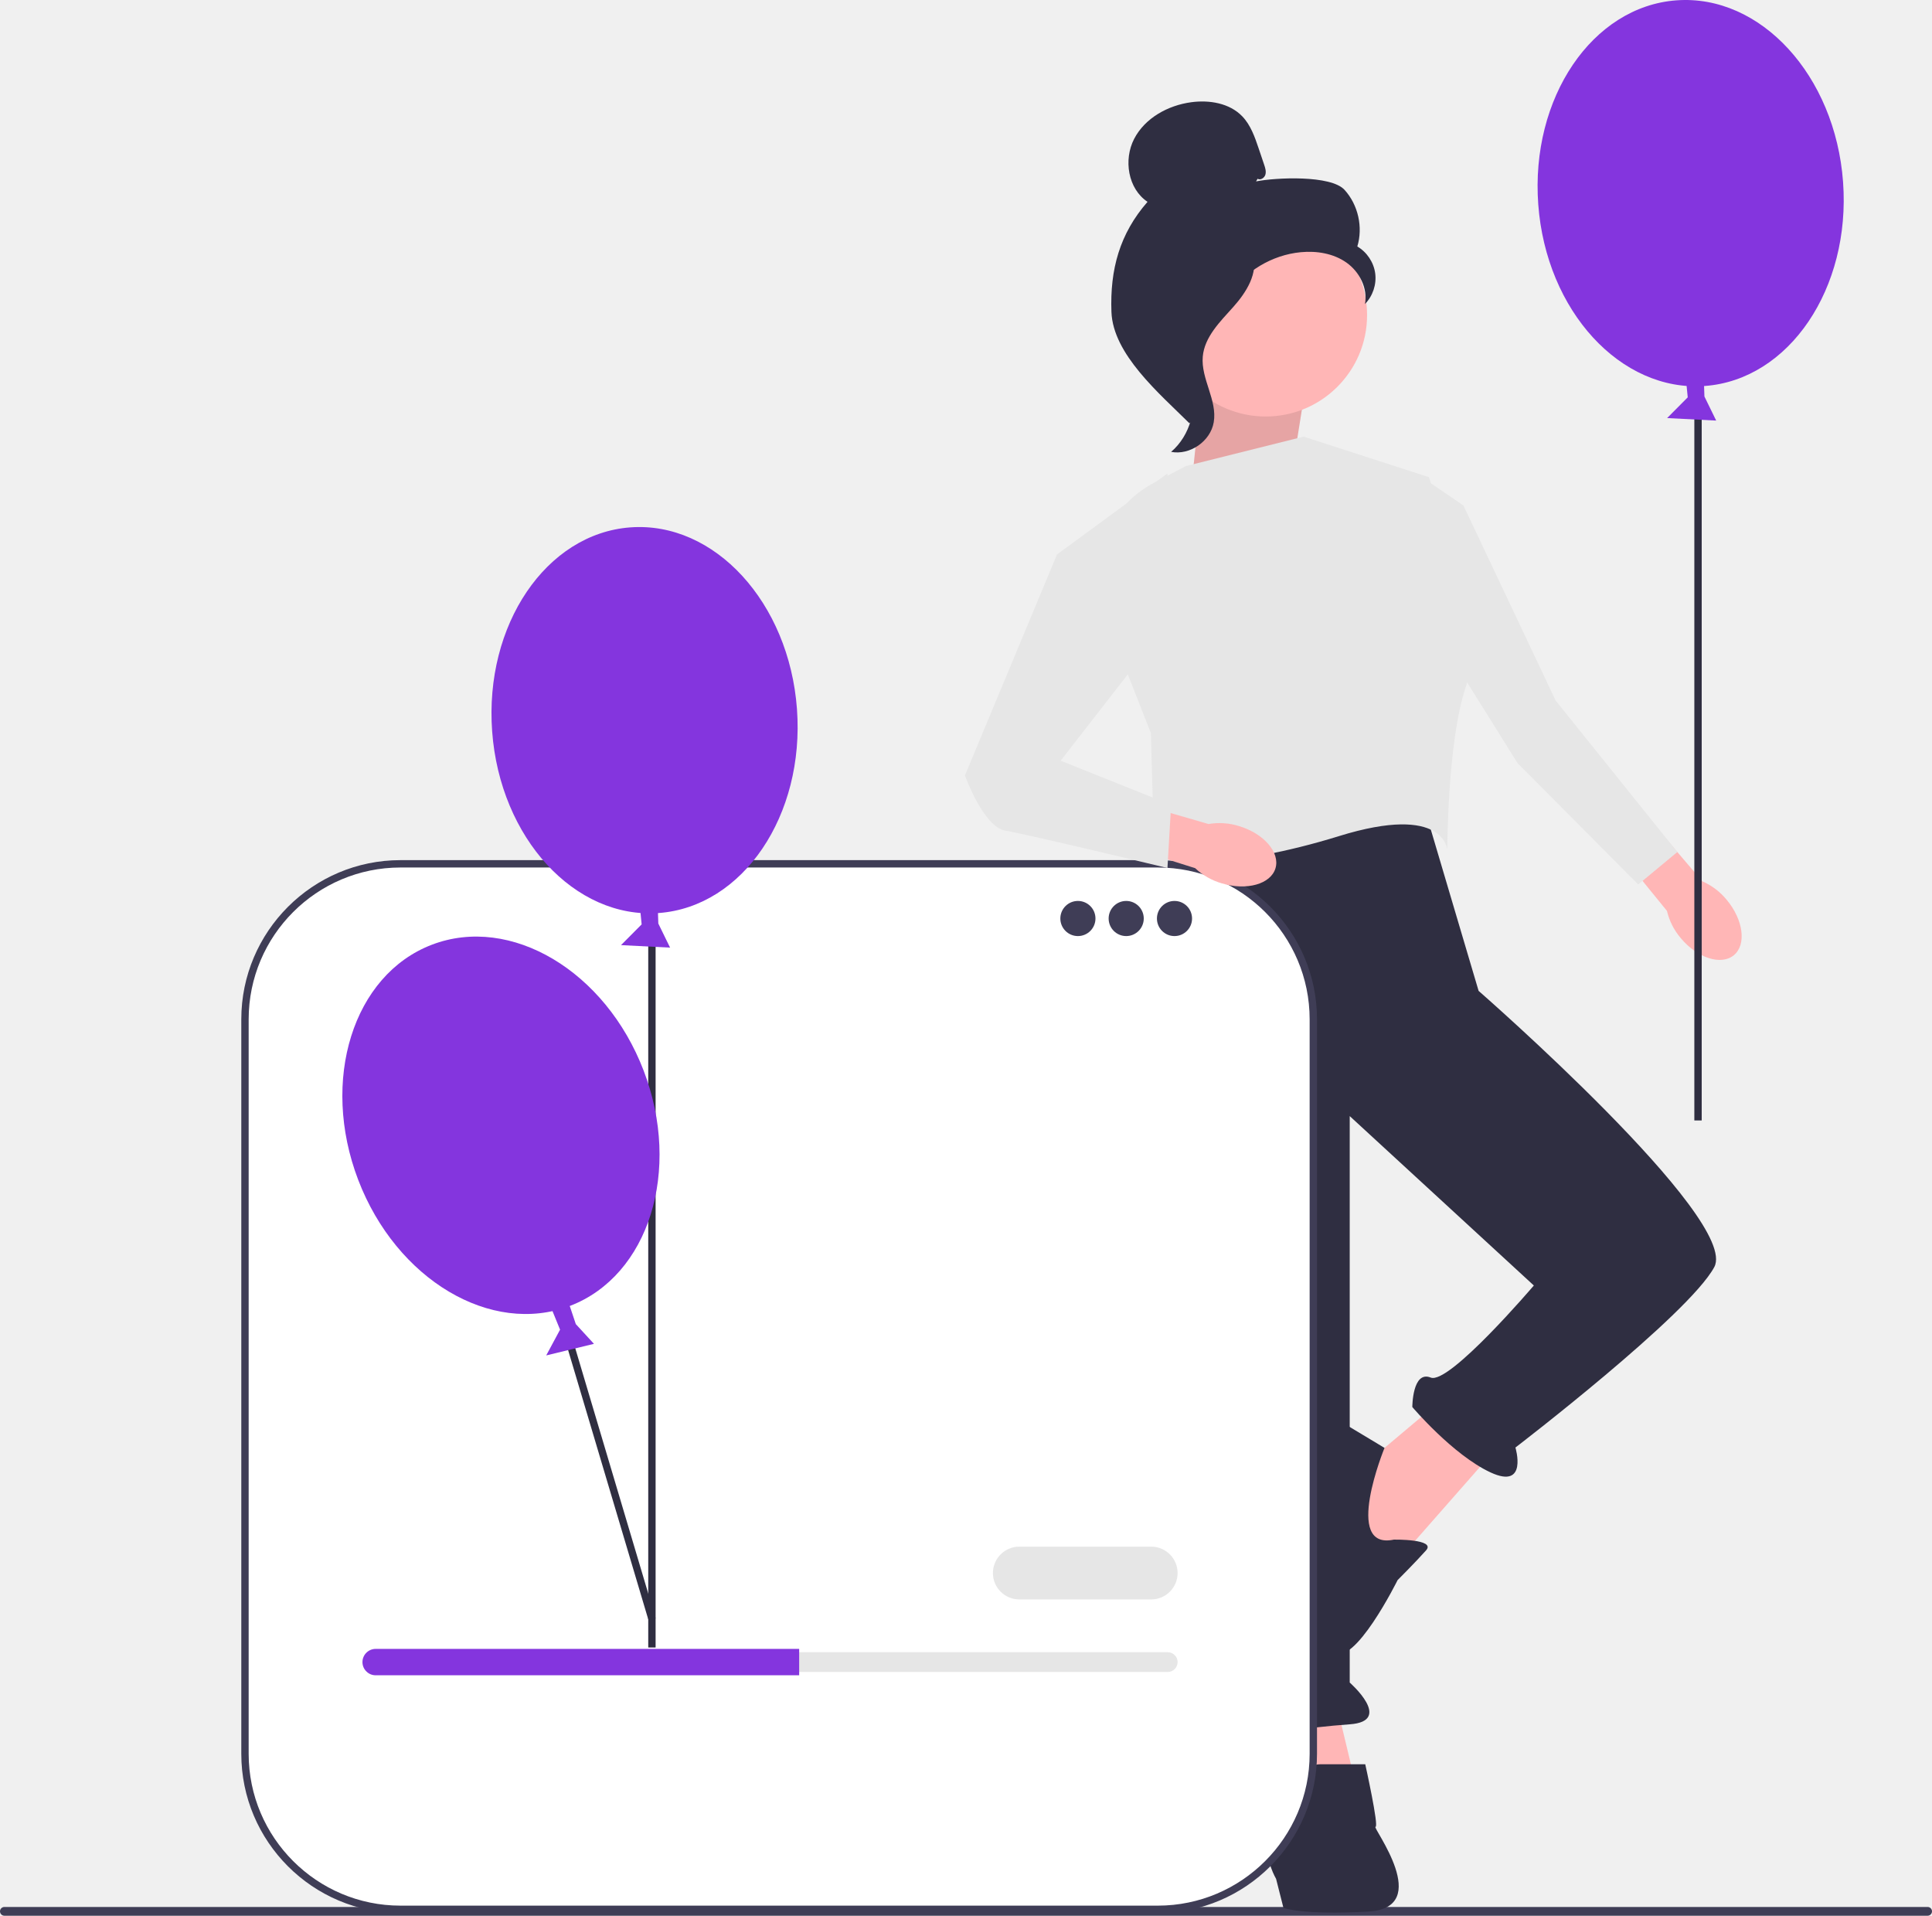
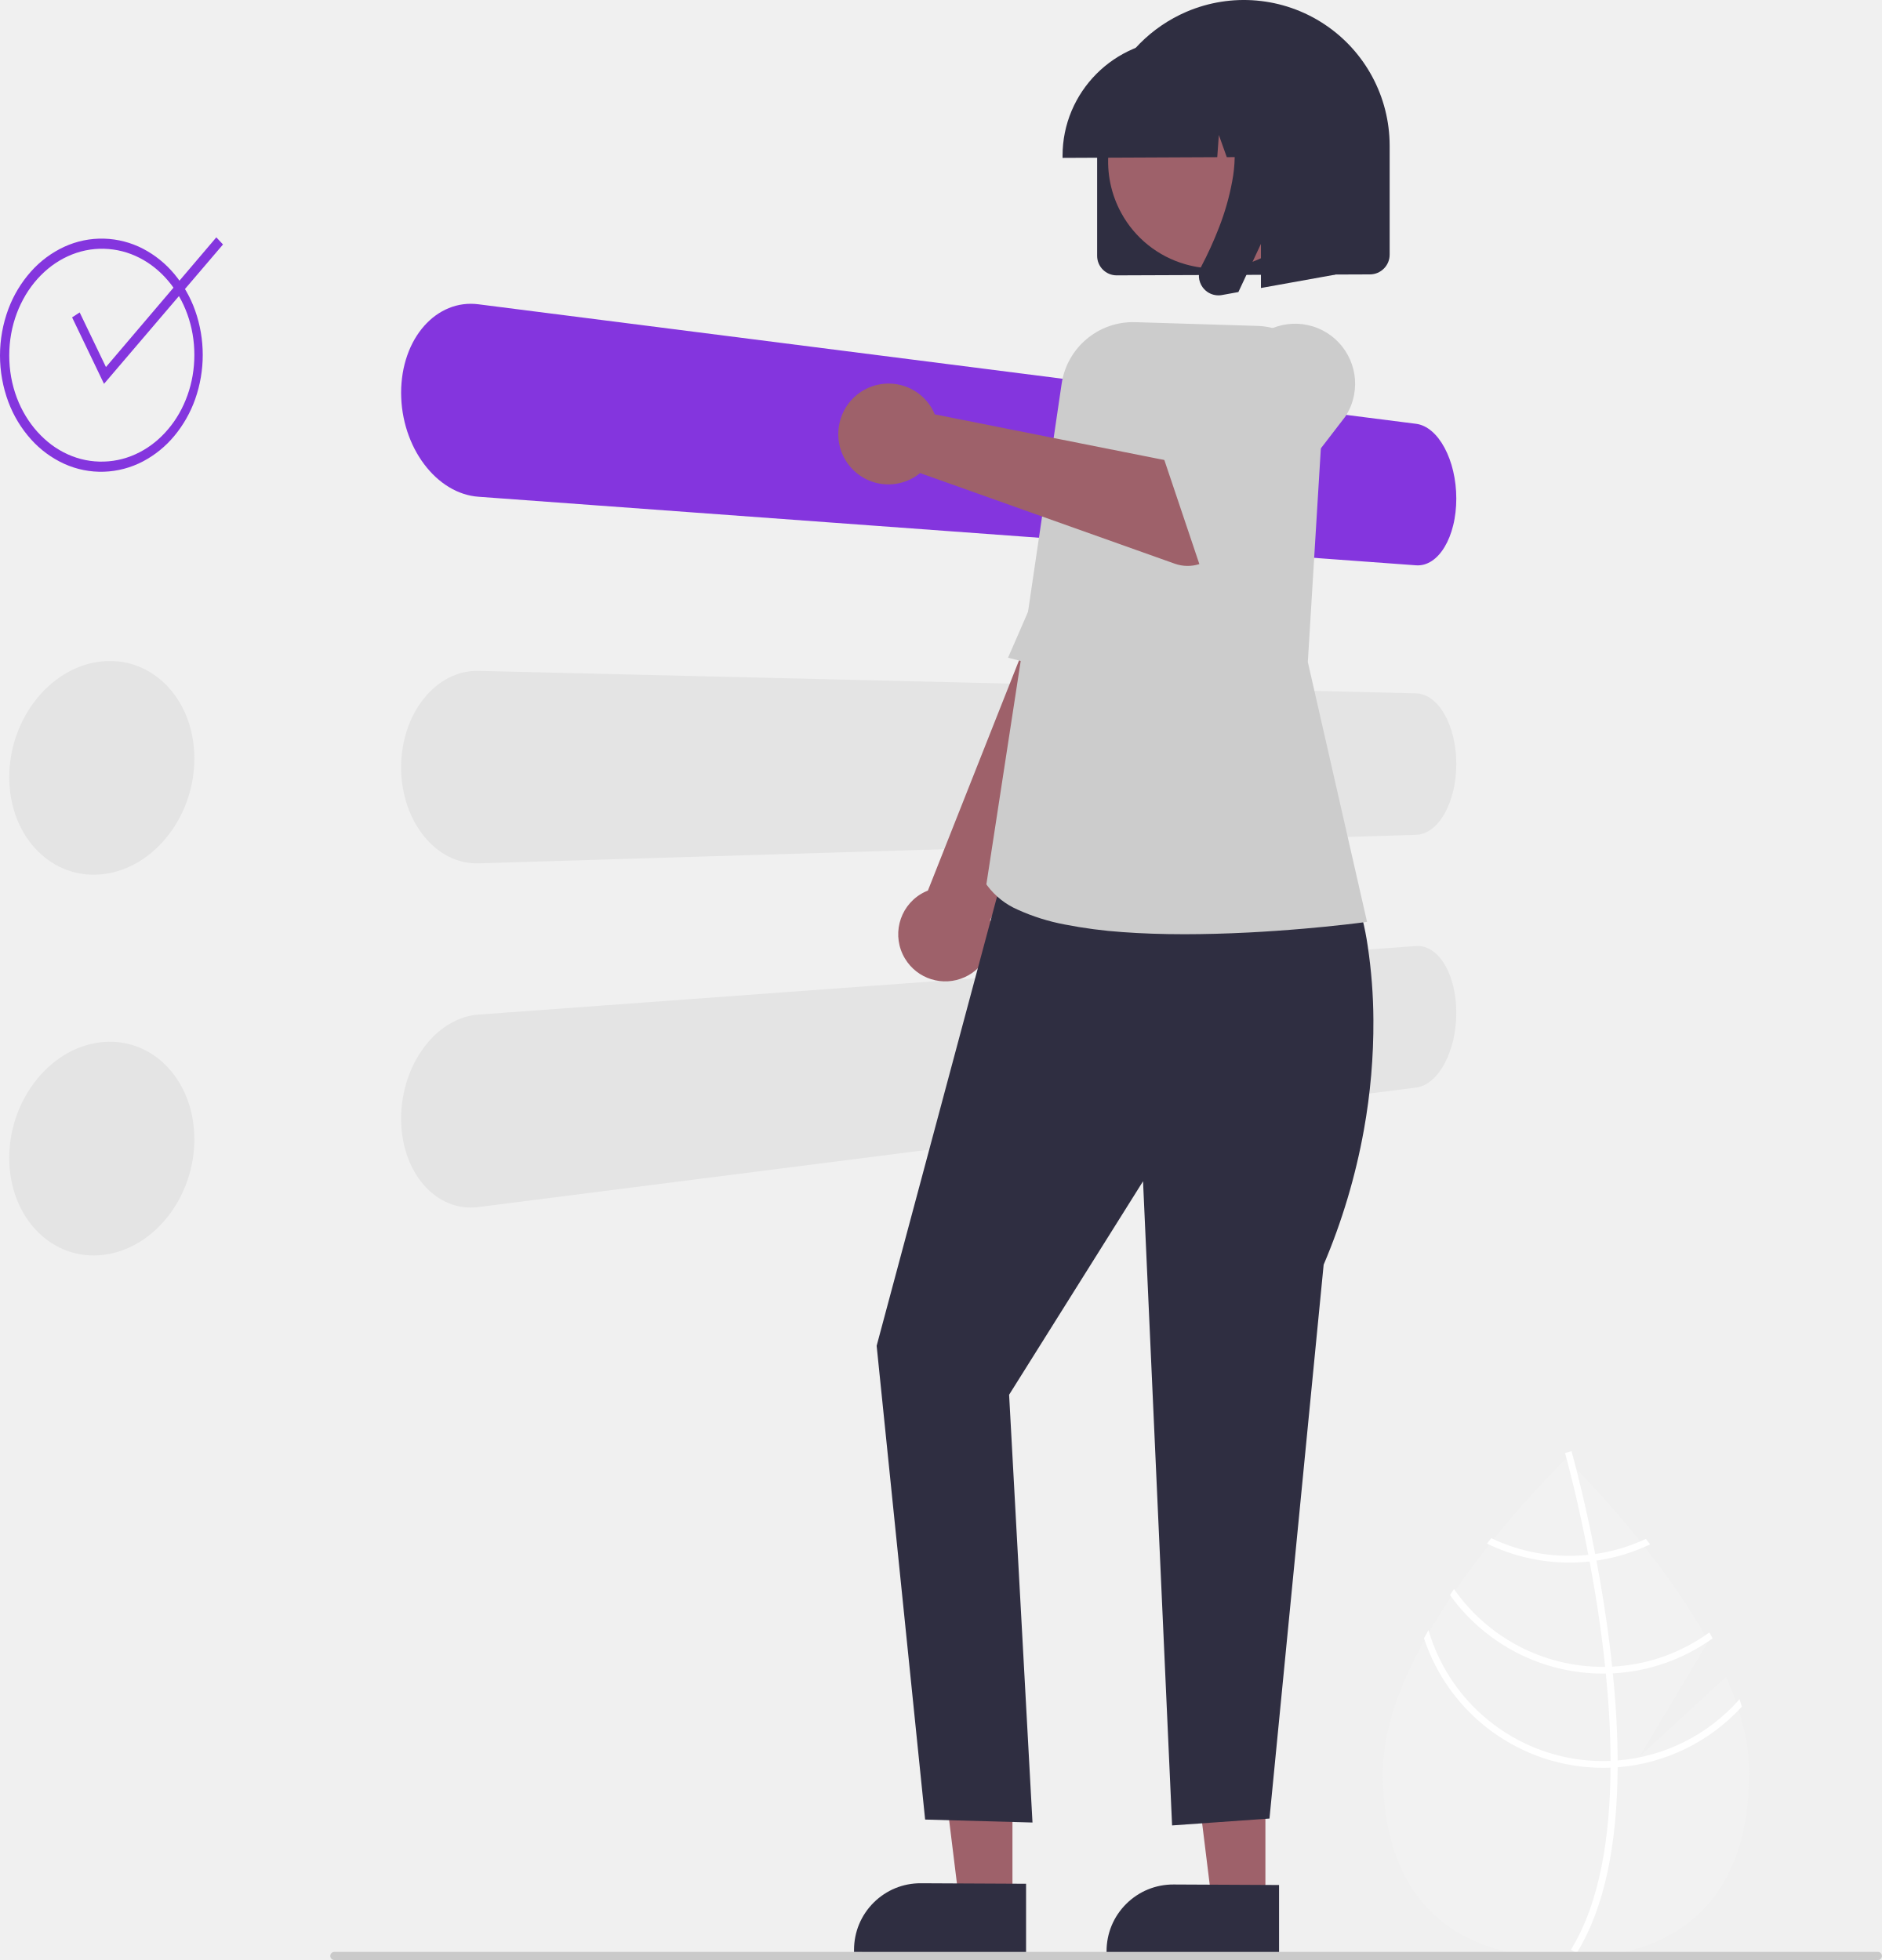
- <svg xmlns="http://www.w3.org/2000/svg" width="524.67" height="520.188" viewBox="0 0 524.67 520.188">
-   <path d="M524.67,518.998c0,.66-.53,1.19-1.19,1.19H1.19c-.66,0-1.19-.53-1.19-1.19s.53-1.19,1.19-1.19H523.48c.66,0,1.19,.53,1.19,1.19Z" fill="#3f3d56" />
-   <polygon points="362.542 461.059 368.542 486.059 350.542 491.059 346.542 464.059 362.542 461.059" fill="#ffb6b6" />
-   <polygon points="391.542 380.059 372.542 396.059 360.542 415.059 377.542 426.059 406.542 393.059 391.542 380.059" fill="#ffb6b6" />
-   <path d="M385.542,215.059l16,54s71,62,64,75c-7,13-54,49-54,49,0,0,3.488,11.512-6.756,6.756-10.244-4.756-21.244-17.756-21.244-17.756,0,0,0-10,5-8,5,2,28-25,28-25l-50-46v153.815s12,10.492,0,11.339c-12,.846-23,2.846-23,2.846,0,0-14-5-9-10l-15-82-11-100,8-52,69-12Z" fill="#2f2e41" />
-   <path d="M353.542,483.059s1-4,5-4h12.217s3.783,17,2.783,17,16,22-2,23c-18,1-23-1-23-1l-2-7.894s-3-5.106-2-9.106,9-18,9-18Z" fill="#2f2e41" />
-   <path d="M378.542,418.059s11.486-.181,8.743,2.909c-2.743,3.091-7.743,8.091-7.743,8.091,0,0-11.894,24-17.447,19.5-5.553-4.5-14.553-54.5-11.553-60.5s7-6,7-6l18.449,11.096s-11.449,27.904,2.551,24.904Z" fill="#2f2e41" />
-   <polygon points="350.542 130.059 354.542 105.059 327.542 94.059 323.542 132.059 350.542 130.059" fill="#ffb6b6" />
-   <polygon points="350.542 130.059 354.542 105.059 327.542 94.059 323.542 132.059 350.542 130.059" opacity=".1" />
-   <path d="M322.042,126.559l32-8,34,11s15,42,10,57c-5,15-5,44.299-5,44.299,0,0-.5-12.799-29.5-3.799-29,9-50,8-50,8l-1-36-12.562-31.977c-5.369-13.668,.418-29.186,13.426-35.999l8.636-4.524Z" fill="#e6e6e6" />
-   <g>
-     <path id="uuid-1b03a630-7e31-41b5-b302-96493ff31189-117" d="M468.936,244.361c4.515,5.41,5.384,12.124,1.941,14.997-3.443,2.873-9.894,.816-14.41-4.596-1.834-2.137-3.129-4.682-3.777-7.423l-18.842-23.162,9.178-7.428,19.281,22.565c2.581,1.128,4.854,2.859,6.629,5.046Z" fill="#ffb6b6" />
-     <polygon points="386.589 129.878 380.031 155.854 412.128 207.233 444.894 240.164 455.514 231.353 422.469 190.237 397.421 137.259 386.589 129.878" fill="#e6e6e6" />
+ <svg xmlns="http://www.w3.org/2000/svg" data-name="Layer 1" width="559.174" height="582.5" viewBox="0 0 559.174 582.5">
+   <path d="M833.267,657.097l-25.613,23.58,20.355-34.155c-16.037-29.082-42.266-54.216-42.266-54.216s-54.415,52.134-54.415,93.115,24.362,55.29,54.415,55.29c30.052,0,54.415-14.309,54.415-55.29C840.158,676.299,837.458,666.626,833.267,657.097Z" transform="translate(-320.4128 -158.75)" fill="#f2f2f2" />
+   <path d="M801.066,681.954v2.02c-.12,23.48-4.08,41.8-11.85,54.7-.11.19-.23.37-.34.56l-.87-.53-.83-.52c8.62-13.93,11.67-33.62,11.78-54.1.01-.66.02-1.33.01-2-.03-8.67-.56-17.44-1.41-25.96-.06-.66-.13-1.33-.2-2-1.18-11.24-2.88-21.98-4.62-31.31-.12-.66-.25-1.32-.38-1.97-3.01-15.78-6.08-27.21-6.78-29.74-.08-.31-.13-.48-.14-.52l.95-.27.01-.01.96-.27c.01.04.18.61.46,1.67,1.07,3.96,3.85,14.71,6.58,28.89.12.64.25,1.3.37,1.96,1.42,7.57,2.81,16.03,3.91,24.91q.42,3.345.75,6.6c.08.67.15,1.34.21,2Q801.016,669.879,801.066,681.954Z" transform="translate(-320.4128 -158.75)" fill="#fff" />
+   <path d="M794.396,620.594c-.67.09-1.35.18-2.04.25a55.167,55.167,0,0,1-5.64.29,53.664,53.664,0,0,1-23.2-5.24c-.42.53-.84,1.06-1.27,1.6a55.651,55.651,0,0,0,24.47,5.64,57.08,57.08,0,0,0,6.02-.32c.68-.07,1.36-.16,2.03-.26a55.182,55.182,0,0,0,15.95-4.83q-.645-.825-1.26-1.62A53.48,53.48,0,0,1,794.396,620.594Z" transform="translate(-320.4128 -158.75)" fill="#fff" />
+   <path d="M799.426,654.064q-1.035.06-2.07.06c-.21.01-.43.01-.64.01a53.948,53.948,0,0,1-44.28-23.13c-.4.59-.8,1.18-1.19,1.78a55.952,55.952,0,0,0,45.47,23.35c.28,0,.56,0,.84-.01.7-.01,1.39-.03,2.08-.06a55.656,55.656,0,0,0,29.65-10.4c-.32-.59-.64-1.18-.97-1.77A53.578,53.578,0,0,1,799.426,654.064Z" transform="translate(-320.4128 -158.75)" fill="#fff" />
+   <path d="M801.066,681.954c-.7.06-1.4.1-2.1.13-.75.03-1.5.05-2.25.05a54.094,54.094,0,0,1-51.86-38.92c-.45.81-.9,1.61-1.33,2.42a56.075,56.075,0,0,0,53.19,38.5c.75,0,1.5-.01,2.24-.05.71-.02,1.41-.06,2.11-.11a55.911,55.911,0,0,0,36.9-18.01c-.21-.74-.45-1.47-.69-2.21A53.92,53.92,0,0,1,801.066,681.954Z" transform="translate(-320.4128 -158.75)" fill="#fff" />
+   <path id="f3dd3be3-e3f2-4729-8854-c6cb5bd65852-305" data-name="Rectangle 1 - Outline" d="M741.16,284.699,462.571,249.181a18.086,18.086,0,0,0-2.263-.147,17.258,17.258,0,0,0-2.231.141,17.065,17.065,0,0,0-2.19.429,17.498,17.498,0,0,0-2.14.722,18.222,18.222,0,0,0-1.992.963,18.957,18.957,0,0,0-1.889,1.204,20.222,20.222,0,0,0-1.777,1.451,22.086,22.086,0,0,0-1.659,1.685,23.762,23.762,0,0,0-1.512,1.904q-.714,1.003-1.34,2.086-.626,1.087-1.162,2.261t-.977,2.427q-.457,1.295-.802,2.648t-.575,2.753q-.226,1.399-.347,2.843t-.12,2.924q.005,1.478.12,2.947t.347,2.913q.234,1.451.578,2.872t.802,2.811q.442,1.342.977,2.623.536,1.282,1.162,2.494t1.34,2.355q.713,1.147,1.512,2.208t1.659,2.023q.859.957,1.777,1.806t1.889,1.585a23.625,23.625,0,0,0,1.992,1.358,21.765,21.765,0,0,0,2.14,1.147,20.075,20.075,0,0,0,2.19.868,18.974,18.974,0,0,0,2.231.589,18.476,18.476,0,0,0,2.263.307L741.162,326.758a7.056,7.056,0,0,0,2.407-.241,7.552,7.552,0,0,0,1.162-.429,8.599,8.599,0,0,0,1.128-.632,10.035,10.035,0,0,0,1.042-.794,11.676,11.676,0,0,0,.982-.963,13.852,13.852,0,0,0,.918-1.127q.444-.604.853-1.288t.774-1.426q.365-.743.683-1.543.319-.799.59-1.654t.494-1.76q.235-.937.404-1.907t.29-1.969q.117-.999.175-2.025t.058-2.074q-.004-1.047-.058-2.085t-.175-2.06q-.117-1.022-.29-2.027t-.404-1.989q-.223-.951-.494-1.859-.268-.896-.59-1.765t-.683-1.685q-.364-.815-.774-1.582t-.853-1.459q-.443-.692-.918-1.312t-.982-1.16a13.498,13.498,0,0,0-1.042-1.004,11.325,11.325,0,0,0-1.128-.858,9.502,9.502,0,0,0-1.162-.662,8.275,8.275,0,0,0-1.192-.462,7.597,7.597,0,0,0-1.218-.259" transform="translate(-320.4128 -158.75)" fill="#8435de" />
+   <path id="f1003c66-3f14-4be1-907c-7cdab0d8529f-306" data-name="Rectangle 3 - Outline" d="M741.16,364.805,462.571,358.132a17.909,17.909,0,0,0-4.494.459,18.344,18.344,0,0,0-2.19.656,19.418,19.418,0,0,0-2.14.939,20.721,20.721,0,0,0-1.992,1.165,21.902,21.902,0,0,0-1.889,1.402,23.579,23.579,0,0,0-1.777,1.635q-.861.876-1.659,1.863-.798.989-1.512,2.062-.714,1.073-1.34,2.225t-1.162,2.381q-.536,1.229-.977,2.528-.457,1.345-.802,2.733t-.575,2.812q-.226,1.424-.347,2.881t-.12,2.936q.005,1.479.12,2.935t.347,2.878q.234,1.416.578,2.801t.802,2.728q.442,1.302.977,2.528t1.162,2.374q.626,1.148,1.34,2.216.713,1.064,1.512,2.046t1.659,1.853a23.351,23.351,0,0,0,1.777,1.624,21.709,21.709,0,0,0,1.889,1.39,20.544,20.544,0,0,0,1.992,1.152,19.277,19.277,0,0,0,2.14.926,18.248,18.248,0,0,0,2.19.642,17.817,17.817,0,0,0,2.231.361,18.005,18.005,0,0,0,2.263.073l278.586-8.476a7.253,7.253,0,0,0,1.218-.141,7.574,7.574,0,0,0,1.192-.345,8.437,8.437,0,0,0,1.162-.549,9.871,9.871,0,0,0,1.128-.749,11.676,11.676,0,0,0,1.042-.903,13.635,13.635,0,0,0,.982-1.064q.474-.568.918-1.222t.853-1.376q.409-.727.774-1.507t.683-1.613q.319-.846.59-1.723t.494-1.806q.235-.951.404-1.939t.29-1.999q.117-1.015.175-2.046t.058-2.08q-.004-1.039-.058-2.075t-.175-2.046q-.117-1.014-.29-1.997t-.404-1.946q-.224-.929-.495-1.81t-.589-1.712q-.317-.831-.681-1.609t-.774-1.501q-.41-.723-.853-1.372t-.918-1.217a13.505,13.505,0,0,0-.982-1.058,11.566,11.566,0,0,0-1.042-.896,9.784,9.784,0,0,0-1.128-.742,8.372,8.372,0,0,0-1.163-.539,7.536,7.536,0,0,0-1.192-.338,7.237,7.237,0,0,0-1.218-.132" transform="translate(-320.4128 -158.75)" fill="#e4e4e4" />
+   <path id="e5b3fa8a-e15d-46b1-859f-01f7147e98c8-307" data-name="Rectangle 4 - Outline" d="M741.16,439.903,462.571,460.278a18.476,18.476,0,0,0-2.263.307,18.974,18.974,0,0,0-2.231.589,20.076,20.076,0,0,0-2.19.868,21.771,21.771,0,0,0-2.14,1.147,23.63,23.63,0,0,0-1.992,1.358q-.973.743-1.889,1.585-.916.846-1.777,1.806t-1.659,2.024q-.798,1.068-1.512,2.21-.714,1.142-1.34,2.355-.626,1.213-1.162,2.494t-.977,2.623q-.457,1.387-.802,2.811t-.575,2.869q-.226,1.447-.347,2.914t-.12,2.947q.005,1.479.12,2.924t.347,2.844q.234,1.404.578,2.754t.802,2.648q.442,1.254.977,2.427.536,1.174,1.162,2.261t1.34,2.086a23.758,23.758,0,0,0,1.512,1.904,22.084,22.084,0,0,0,1.659,1.685,20.224,20.224,0,0,0,1.777,1.451,18.96,18.96,0,0,0,1.889,1.204,18.222,18.222,0,0,0,1.992.963,17.492,17.492,0,0,0,2.14.722,17.066,17.066,0,0,0,2.19.429,17.26,17.26,0,0,0,2.231.141,18.092,18.092,0,0,0,2.263-.147l278.586-35.509a7.596,7.596,0,0,0,1.218-.259,8.272,8.272,0,0,0,1.192-.462,9.502,9.502,0,0,0,1.162-.662,11.325,11.325,0,0,0,1.128-.858,13.498,13.498,0,0,0,1.042-1.004q.501-.542.982-1.16.474-.619.918-1.312t.853-1.459q.409-.761.774-1.582t.683-1.685q.319-.868.59-1.776t.494-1.859q.235-.985.404-1.99t.29-2.027q.117-1.022.175-2.06t.058-2.086q-.005-1.042-.059-2.068t-.175-2.025q-.116-1.003-.289-1.973t-.404-1.907q-.223-.906-.494-1.76-.267-.853-.589-1.654t-.683-1.543q-.367-.737-.778-1.423t-.853-1.288a13.854,13.854,0,0,0-.918-1.127,11.677,11.677,0,0,0-.982-.963,10.034,10.034,0,0,0-1.042-.794,8.599,8.599,0,0,0-1.128-.632,7.553,7.553,0,0,0-1.162-.429,7.055,7.055,0,0,0-2.408-.241" transform="translate(-320.4128 -158.75)" fill="#e4e4e4" />
+   <path id="bafb1f3d-b2ca-45c8-ab7e-ed03dda6d8fc-308" data-name="Path 5" d="M589.314,443.636a13.972,13.972,0,0,0,25.287-11.439l53.993-110.925-25.845-15.668L596.119,423.429q-.267.104-.526.218t-.517.238q-.257.124-.511.261t-.503.288a13.989,13.989,0,0,0-4.75,19.201Z" transform="translate(-320.4128 -158.75)" fill="#9e616a" />
+   <path id="a23fb8c4-4f70-46f7-bb51-5893ecfd1d6a-309" data-name="Path 8" d="M658.287,364.045l-38.357-9.831s1.252-2.831,3.288-7.521,4.879-11.23,8.078-18.656,6.748-15.722,10.215-23.923,6.838-16.304,9.678-23.327,6.066-11.23,9.308-13.587a12.797,12.797,0,0,1,9.405-2.5,18.177,18.177,0,0,1,7.277,2.77A19.818,19.818,0,0,1,680.1,269.686l8.893,16.173Z" transform="translate(-320.4128 -158.75)" fill="#ccc" />
+   <path id="bf4ad07a-caea-45f0-95a0-f5e060234fe8-310" data-name="Ellipse 3 - Outline" d="M351.315,355.26a24.918,24.918,0,0,0-2.769.361,25.343,25.343,0,0,0-2.729.669,26.35,26.35,0,0,0-2.68.98,27.959,27.959,0,0,0-2.621,1.288q-1.248.702-2.44,1.526t-2.315,1.772q-1.122.945-2.178,2.015t-2.034,2.257q-.979,1.187-1.855,2.459t-1.644,2.622q-.761,1.352-1.423,2.777t-1.204,2.917q-.565,1.547-.988,3.126t-.707,3.185q-.284,1.606-.426,3.233t-.142,3.268q0,1.641.142,3.239t.426,3.148q.283,1.549.707,3.043t.985,2.926q.546,1.383,1.204,2.676a28.575,28.575,0,0,0,1.425,2.489,27.291,27.291,0,0,0,1.644,2.287,26.51,26.51,0,0,0,1.856,2.091,25.409,25.409,0,0,0,2.034,1.849,24.073,24.073,0,0,0,2.179,1.581,23.191,23.191,0,0,0,4.755,2.34,22.744,22.744,0,0,0,5.296,1.204,23.287,23.287,0,0,0,2.729.12,24.487,24.487,0,0,0,2.769-.196,25.371,25.371,0,0,0,2.754-.507,25.872,25.872,0,0,0,2.69-.808,26.948,26.948,0,0,0,2.618-1.104,28.599,28.599,0,0,0,2.538-1.394q1.2-.749,2.338-1.606t2.204-1.827q1.067-.97,2.06-2.046t1.909-2.258q.922-1.181,1.736-2.433t1.524-2.57q.71-1.318,1.314-2.698t1.101-2.817q.515-1.488.902-3.001t.645-3.048q.258-1.536.388-3.088t.13-3.116q-.001-1.565-.13-3.091t-.388-3.009q-.258-1.481-.645-2.918t-.902-2.82q-.5-1.339-1.101-2.596-.61-1.254-1.321-2.434a27.302,27.302,0,0,0-3.254-4.349,25.785,25.785,0,0,0-1.904-1.877,24.393,24.393,0,0,0-2.06-1.633,23.563,23.563,0,0,0-2.204-1.386,23.292,23.292,0,0,0-2.342-1.132,22.721,22.721,0,0,0-5.154-1.463,23.071,23.071,0,0,0-2.69-.268,24.145,24.145,0,0,0-2.754.046" transform="translate(-320.4128 -158.75)" fill="#e4e4e4" />
+   <path id="b68b3c2d-1cd9-4a2b-b264-66241f72f014-311" data-name="Ellipse 3 - Outline" d="M351.315,468.413a24.918,24.918,0,0,0-2.769.361,25.345,25.345,0,0,0-2.729.669,26.353,26.353,0,0,0-2.68.98,27.959,27.959,0,0,0-2.621,1.288q-1.248.702-2.44,1.526t-2.315,1.772q-1.122.945-2.178,2.015t-2.034,2.257q-.979,1.187-1.855,2.459t-1.644,2.622q-.761,1.352-1.423,2.777t-1.204,2.917q-.565,1.547-.988,3.126t-.707,3.185q-.284,1.606-.426,3.233t-.142,3.268q0,1.641.142,3.239t.426,3.148q.283,1.549.707,3.043t.985,2.926q.546,1.383,1.204,2.676a28.575,28.575,0,0,0,1.425,2.489,27.291,27.291,0,0,0,1.644,2.287,26.51,26.51,0,0,0,1.856,2.091,25.409,25.409,0,0,0,2.034,1.849,24.077,24.077,0,0,0,2.179,1.581,23.192,23.192,0,0,0,4.755,2.34,22.743,22.743,0,0,0,5.296,1.204,23.287,23.287,0,0,0,2.729.12,24.49,24.49,0,0,0,2.769-.196,25.371,25.371,0,0,0,2.754-.507,25.867,25.867,0,0,0,2.69-.808,26.945,26.945,0,0,0,2.618-1.104,28.597,28.597,0,0,0,2.538-1.394q1.2-.749,2.338-1.606t2.204-1.827q1.067-.97,2.06-2.046t1.909-2.258q.922-1.181,1.736-2.433t1.524-2.57q.71-1.318,1.314-2.698t1.101-2.817q.515-1.488.902-3.001t.645-3.048q.258-1.536.388-3.088t.13-3.117q-.001-1.565-.13-3.091t-.388-3.009q-.258-1.481-.645-2.918t-.902-2.82q-.5-1.339-1.101-2.596-.61-1.254-1.321-2.434a27.302,27.302,0,0,0-3.254-4.349,25.789,25.789,0,0,0-1.904-1.877,24.395,24.395,0,0,0-2.06-1.633,23.563,23.563,0,0,0-2.204-1.386,23.292,23.292,0,0,0-2.342-1.132,22.721,22.721,0,0,0-5.154-1.463,23.068,23.068,0,0,0-2.69-.268,24.143,24.143,0,0,0-2.754.046" transform="translate(-320.4128 -158.75)" fill="#e4e4e4" />
+   <path id="a5644fa4-417a-45bc-a470-f5aa82f96b47-312" data-name="Ellipse 2 - Outline" d="M351.32,232.68a24.346,24.346,0,0,0-2.769.09,23.985,23.985,0,0,0-2.729.404,24.238,24.238,0,0,0-2.68.722,25.11,25.11,0,0,0-2.621,1.034,26.092,26.092,0,0,0-2.44,1.284,26.783,26.783,0,0,0-2.315,1.548,27.973,27.973,0,0,0-2.179,1.806q-1.06.974-2.038,2.064-.979,1.092-1.855,2.28t-1.644,2.463q-.764,1.292-1.426,2.647t-1.204,2.8q-.561,1.489-.985,3.027t-.707,3.116q-.284,1.583-.426,3.192t-.142,3.25q0,1.638.142,3.25t.426,3.189q.283,1.577.707,3.112t.985,3.021q.546,1.436,1.204,2.793.662,1.352,1.43,2.623t1.644,2.452q.875,1.184,1.855,2.268t2.034,2.046a27.71,27.71,0,0,0,2.168,1.798,26.543,26.543,0,0,0,2.315,1.532,25.88,25.88,0,0,0,2.44,1.269,24.942,24.942,0,0,0,2.621,1.017,23.982,23.982,0,0,0,5.408,1.083,24.49,24.49,0,0,0,5.522-.167,24.154,24.154,0,0,0,2.69-.546,24.502,24.502,0,0,0,2.618-.85,25.456,25.456,0,0,0,2.538-1.147,26.498,26.498,0,0,0,2.342-1.373,27.221,27.221,0,0,0,2.204-1.614q1.067-.867,2.06-1.847t1.909-2.073q.922-1.093,1.736-2.265t1.524-2.422q.713-1.249,1.314-2.57t1.101-2.705q.515-1.437.902-2.913t.645-2.985q.258-1.516.388-3.055t.13-3.104q-.001-1.564-.13-3.103t-.388-3.047q-.258-1.508-.645-2.983t-.902-2.908q-.5-1.386-1.101-2.702t-1.321-2.565q-.71-1.237-1.524-2.408t-1.73-2.253q-.91-1.082-1.904-2.057t-2.06-1.833a26.963,26.963,0,0,0-2.203-1.603,26.273,26.273,0,0,0-2.342-1.359,25.272,25.272,0,0,0-2.538-1.132,24.363,24.363,0,0,0-2.618-.833,24.06,24.06,0,0,0-2.69-.53,24.369,24.369,0,0,0-2.754-.221m0-3.012a26.747,26.747,0,0,1,11.599,3.002,30.442,30.442,0,0,1,9.303,7.515,35.431,35.431,0,0,1,6.187,10.864,39.624,39.624,0,0,1,0,26.337,35.726,35.726,0,0,1-6.187,10.904,30.728,30.728,0,0,1-9.304,7.57,26.872,26.872,0,0,1-11.599,3.078,26.519,26.519,0,0,1-11.835-2.359,29.925,29.925,0,0,1-9.845-7.26,35.052,35.052,0,0,1-6.731-11.115,39.585,39.585,0,0,1,0-27.622,35.351,35.351,0,0,1,6.731-11.159,30.201,30.201,0,0,1,9.845-7.324,26.617,26.617,0,0,1,11.842-2.435Z" transform="translate(-320.4128 -158.75)" fill="#8435de" />
+   <path id="aeea3032-7d6f-43a2-9023-7da5e46a69d9-313" data-name="Path 1" d="M351.317,272.824l-9.482-19.754,2.251-1.466,7.81,16.228,32.793-38.544,1.985,2.115Z" transform="translate(-320.4128 -158.75)" fill="#8435de" />
+   <g id="b65364ff-7d92-487e-8061-939b37583c0d" data-name="Group 1">
+     <path id="efb13e16-1633-4e88-9f48-a8cd4f1f0a11-314" data-name="Path 1-2" d="M696.403,662.811l-23.473-.091,7.569,61.335,15.904.079Z" transform="translate(-320.4128 -158.75)" fill="#9e616a" />
+     <path id="b5b13dc0-906f-47cb-af24-0252d232cfd5-315" data-name="Path 2" d="M700.458,739.567l-51.253-.271v-.648a20.102,20.102,0,0,1,.383-3.918,19.598,19.598,0,0,1,2.955-7.12,20.124,20.124,0,0,1,5.543-5.516,19.609,19.609,0,0,1,7.135-2.924,20.11,20.11,0,0,1,3.921-.361h0l31.317.154Z" transform="translate(-320.4128 -158.75)" fill="#2f2e41" />
  </g>
-   <g>
-     <ellipse cx="459.129" cy="52.448" rx="41.5" ry="52.5" transform="translate(-2.61679 33.98) rotate(-4.22648)" fill="#8435de" />
-     <rect x="460.129" y="104.805" width="2" height="199.438" fill="#2f2e41" />
-     <polygon points="462.626 100.594 462.866 107.661 466.06 114.203 452.736 113.523 458.336 107.89 457.703 101.469 462.626 100.594" fill="#8435de" />
+   <g id="b7f9c824-5877-4162-b4d5-ccd00fd098dd" data-name="Group 2">
+     <path id="a1d436e5-b88b-4a37-a10d-47f639496f81-316" data-name="Path 3" d="M621.245,662.519l-23.406-.091,7.545,61.252,15.861.079Z" transform="translate(-320.4128 -158.75)" fill="#9e616a" />
+     <path id="aa34d611-dd92-4168-ad92-5f109db8b699-317" data-name="Path 4" d="M625.289,739.168l-51.118-.268V738.252a20.12,20.12,0,0,1,.383-3.912,19.592,19.592,0,0,1,2.947-7.111,20.066,20.066,0,0,1,5.53-5.511,19.539,19.539,0,0,1,7.117-2.917,20.032,20.032,0,0,1,3.911-.361h0l31.231.153Z" transform="translate(-320.4128 -158.75)" fill="#2f2e41" />
  </g>
-   <g>
-     <circle cx="343.719" cy="85.562" r="27.534" fill="#ffb6b6" />
-     <path d="M341.521,48.545c.797,.465,1.864-.239,2.119-1.125s-.042-1.828-.337-2.702l-1.486-4.4c-1.054-3.121-2.172-6.35-4.454-8.726-3.444-3.585-8.918-4.497-13.845-3.836-6.327,.848-12.571,4.275-15.513,9.941-2.942,5.666-1.69,13.572,3.627,17.106-7.577,8.684-10.218,18.362-9.801,29.88,.417,11.517,12.968,22.117,21.153,30.23,1.828-1.108,3.49-6.301,2.484-8.187s.435-4.072-.81-5.809-2.286,1.029-1.028-.699c.794-1.09-2.305-3.598-1.125-4.251,5.71-3.156,7.609-10.273,11.195-15.723,4.325-6.574,11.728-11.025,19.562-11.764,4.316-.407,8.874,.33,12.411,2.835,3.537,2.505,5.827,6.983,5.007,11.239,2.124-2.157,3.182-5.318,2.783-8.319-.399-3.001-2.245-5.776-4.859-7.303,1.589-5.256,.228-11.302-3.461-15.37s-18.654-3.375-24.04-2.304" fill="#2f2e41" />
-     <path d="M340.685,68.641c-7.133,.77-12.284,6.949-16.633,12.656-2.507,3.289-5.133,6.921-5.07,11.056,.064,4.181,2.859,7.766,4.195,11.728,2.183,6.476,.055,14.181-5.142,18.618,5.136,.975,10.688-2.876,11.574-8.028,1.032-5.997-3.514-11.786-2.976-17.847,.474-5.34,4.683-9.45,8.26-13.443,3.578-3.993,6.938-9.291,5.292-14.394" fill="#2f2e41" />
-   </g>
-   <path d="M314.426,234.558H108.758c-23.323,0-42.23,18.907-42.23,42.23v199.433c0,23.323,18.907,42.23,42.23,42.23h205.669c23.323,0,42.23-18.907,42.23-42.23v-199.433c0-23.323-18.907-42.23-42.23-42.23Z" fill="#fff" />
-   <path d="M314.426,519.45H108.758c-23.837,0-43.23-19.393-43.23-43.229v-199.433c0-23.837,19.393-43.23,43.23-43.23h205.669c23.837,0,43.23,19.393,43.23,43.23v199.433c0,23.837-19.393,43.229-43.23,43.229ZM108.758,235.558c-22.734,0-41.23,18.496-41.23,41.23v199.433c0,22.734,18.496,41.229,41.23,41.229h205.669c22.734,0,41.23-18.495,41.23-41.229v-199.433c0-22.734-18.496-41.23-41.23-41.23H108.758Z" fill="#3f3d56" />
-   <circle cx="292.725" cy="249.408" r="4.769" fill="#3f3d56" />
-   <circle cx="305.84" cy="249.408" r="4.769" fill="#3f3d56" />
-   <circle cx="318.955" cy="249.408" r="4.769" fill="#3f3d56" />
-   <path d="M102.015,448.631c-1.482,0-2.687,1.205-2.687,2.687,0,.722,.279,1.391,.785,1.884,.511,.523,1.18,.803,1.901,.803h215.098c1.482,0,2.687-1.205,2.687-2.687,0-.722-.279-1.391-.785-1.884-.511-.523-1.18-.803-1.901-.803H102.015Z" fill="#e6e6e6" />
-   <path d="M217.03,447.735v7.165H102.015c-.985,0-1.881-.394-2.526-1.057-.663-.645-1.057-1.54-1.057-2.526,0-1.97,1.612-3.583,3.583-3.583h115.014Z" fill="#8435de" />
-   <path d="M312.636,434.301h-35.826c-3.951,0-7.165-3.213-7.165-7.165s3.214-7.165,7.165-7.165h35.826c3.951,0,7.165,3.213,7.165,7.165s-3.214,7.165-7.165,7.165Z" fill="#e6e6e6" />
-   <g>
-     <polyline points="178.044 439.422 153 355.274 151.083 355.844 176.039 439.696" fill="#2f2e41" />
-     <ellipse cx="175.042" cy="195.559" rx="41.5" ry="52.5" transform="translate(-13.93649 13.43225) rotate(-4.22648)" fill="#8435de" />
-     <rect x="176.042" y="247.916" width="2" height="199.438" fill="#2f2e41" />
-     <polygon points="154.126 352.836 156.371 359.541 161.298 364.901 148.333 368.049 152.095 361.052 149.657 355.078 154.126 352.836" fill="#8435de" />
-     <polygon points="178.54 243.705 178.78 250.772 181.973 257.314 168.649 256.634 174.25 251.001 173.617 244.579 178.54 243.705" fill="#8435de" />
-     <ellipse cx="136.042" cy="305.559" rx="41.5" ry="52.5" transform="translate(-100.1934 68.77521) rotate(-20.93384)" fill="#8435de" />
-   </g>
-   <path id="uuid-b40723c2-846b-43d4-8d7a-d7be28bdc184-118" d="M336.509,224.322c6.746,2.037,11.163,7.168,9.866,11.461-1.297,4.293-7.816,6.121-14.564,4.082-2.707-.777-5.188-2.191-7.236-4.124l-28.473-8.99,3.584-11.25,28.511,8.251c2.776-.476,5.626-.281,8.312,.571Z" fill="#ffb6b6" />
-   <path d="M287.042,150.559l30-22-1,42-28,36,30,12-1,17.134s-38-9.134-44-10.134-11-15-11-15l25-60Z" fill="#e6e6e6" />
+   <path id="a2716e79-bed1-4374-9a2b-fced6059ca2b-318" data-name="Path 6" d="M620.25,411.829l-39.359,146.884,14.406,140.799,31.899.88-6.946-127.134,39.795-63.445L668.677,701.257l28.936-2.046,16.097-164.603a186.93,186.93,0,0,0,11.953-40.023,178.217,178.217,0,0,0,2.828-32.7,152.93,152.93,0,0,0-1.697-22.049,80.712,80.712,0,0,0-1.59-8.084l-11.735-11.897Z" transform="translate(-320.4128 -158.75)" fill="#2f2e41" />
+   <path d="M672.398,436.396c-6.619,0-12.83-.212-18.462-.632A138.618,138.618,0,0,1,636.802,433.508a61.013,61.013,0,0,1-13.975-4.4,22.425,22.425,0,0,1-9.064-7.154l-.268-.39,10.758-70.013,11.601-78.722a21.455,21.455,0,0,1,21.89-18.333l36.333,1.113a20.364,20.364,0,0,1,19.702,21.592l-4.77,78.29,17.593,77.224-1.246.174c-.501.066-2.432.321-5.457.662-3.953.444-7.99.845-11.997,1.19-5.67.489-11.218.873-16.491,1.143C684.725,436.225,678.316,436.39,672.398,436.396Z" transform="translate(-320.4128 -158.75)" fill="#ccc" />
+   <path id="ad5d6a80-02ce-46d1-bab9-e92b7dd0c553-319" data-name="Path 9" d="M652.236,240.585q-.014 0-.029,0a5.804,5.804,0,0,1-5.801-5.808V202.384a43.289,43.289,0,0,1,3.415-16.895,43.987,43.987,0,0,1,23.112-23.232,43.314,43.314,0,0,1,60.388,39.739v32.442a5.814,5.814,0,0,1-.46,2.273,5.909,5.909,0,0,1-3.113,3.12,5.833,5.833,0,0,1-2.274.468l-75.244.285Z" transform="translate(-320.4128 -158.75)" fill="#2f2e41" />
+   <path id="b726e025-86c8-4394-a2c8-021cc2286f1b-320" data-name="Ellipse 1" d="M709.487,191.275A31.931,31.931,0,0,1,672.564,237.27a31.559,31.559,0,0,1-18.983-15.208,31.931,31.931,0,0,1,36.897-45.983,31.559,31.559,0,0,1,19.008,15.197Z" transform="translate(-320.4128 -158.75)" fill="#9e616a" />
+   <path id="f57fd208-21ef-4a3c-a796-e350b3c4ef74-321" data-name="Path 10" d="M636.132,205.02a34.244,34.244,0,0,1,2.701-13.362,34.774,34.774,0,0,1,18.277-18.369,34.26,34.26,0,0,1,13.362-2.769l6.483-.033q.109-.001.218-.001a34.186,34.186,0,0,1,34.165,34.207v.649l-13.716.055L692.947,192.334l-.935,13.091-7.084.031-2.358-6.592-.473,6.6-45.958.206Z" transform="translate(-320.4128 -158.75)" fill="#2f2e41" />
+   <path id="a4aedf3a-b803-468c-96e6-3db664c8a6b9-322" data-name="Path 11" d="M580.916,273.165a15.047,15.047,0,0,0-5.785,2.835,14.648,14.648,0,0,0-3.36,3.767,15.288,15.288,0,0,0-2.21,9.537,14.635,14.635,0,0,0,1.351,4.857,14.889,14.889,0,0,0,21.381,6.271q.197-.127.391-.258t.38-.268q.188-.137.369-.278t.36-.286l75.683,26.936A11.406,11.406,0,0,0,682.557,322.192l17.942-24.843-21.693-14.608-11.384,12.932-69.262-13.778q-.113-.269-.235-.536t-.253-.531q-.134-.263-.277-.524t-.301-.517A14.877,14.877,0,0,0,580.916,273.165Z" transform="translate(-320.4128 -158.75)" fill="#9e616a" />
+   <path id="f92404ba-5ab9-4b2c-8e33-361dae08dca6-323" data-name="Path 12" d="M668.644,287.518c2.264-2.825,5.429-6.494,8.645-10.132s6.48-7.245,8.942-9.942,4.119-4.486,4.119-4.486a17.834,17.834,0,0,1,32.399,13.156,17.575,17.575,0,0,1-2.66,6.519s-2.469,3.231-6.196,8.054-8.714,11.243-13.744,17.625-10.109,12.732-14.025,17.419-6.672,7.715-7.06,7.455L665.403,292.58C665.015,292.32,666.38,290.343,668.644,287.518Z" transform="translate(-320.4128 -158.75)" fill="#ccc" />
+   <path id="ed7e3964-87ca-4ccc-8578-c3f29353ddd2-324" data-name="Path 13" d="M676.752,239.564a5.712,5.712,0,0,0,.241,3.136,5.842,5.842,0,0,0,.766,1.438,5.909,5.909,0,0,0,.949,1.02,5.795,5.795,0,0,0,3.765,1.369q.129-.001.258-.007t.258-.018q.13-.011.259-.029t.259-.041l4.868-.885,6.705-14.325v13.121l22.132-3.984V184.679l-37.103.178.917,1.065a25.519,25.519,0,0,1,5.778,12.557,41.599,41.599,0,0,1-.267,14.15,75.016,75.016,0,0,1-3.951,13.819,110.558,110.558,0,0,1-5.277,11.584A5.834,5.834,0,0,0,676.752,239.564Z" transform="translate(-320.4128 -158.75)" fill="#2f2e41" />
+   <path d="M419.755,741.25H878.384a1.204,1.204,0,0,0,0-2.408H419.755a1.204,1.204,0,1,0,0,2.408Z" transform="translate(-320.4128 -158.75)" fill="#cacaca" />
</svg>
